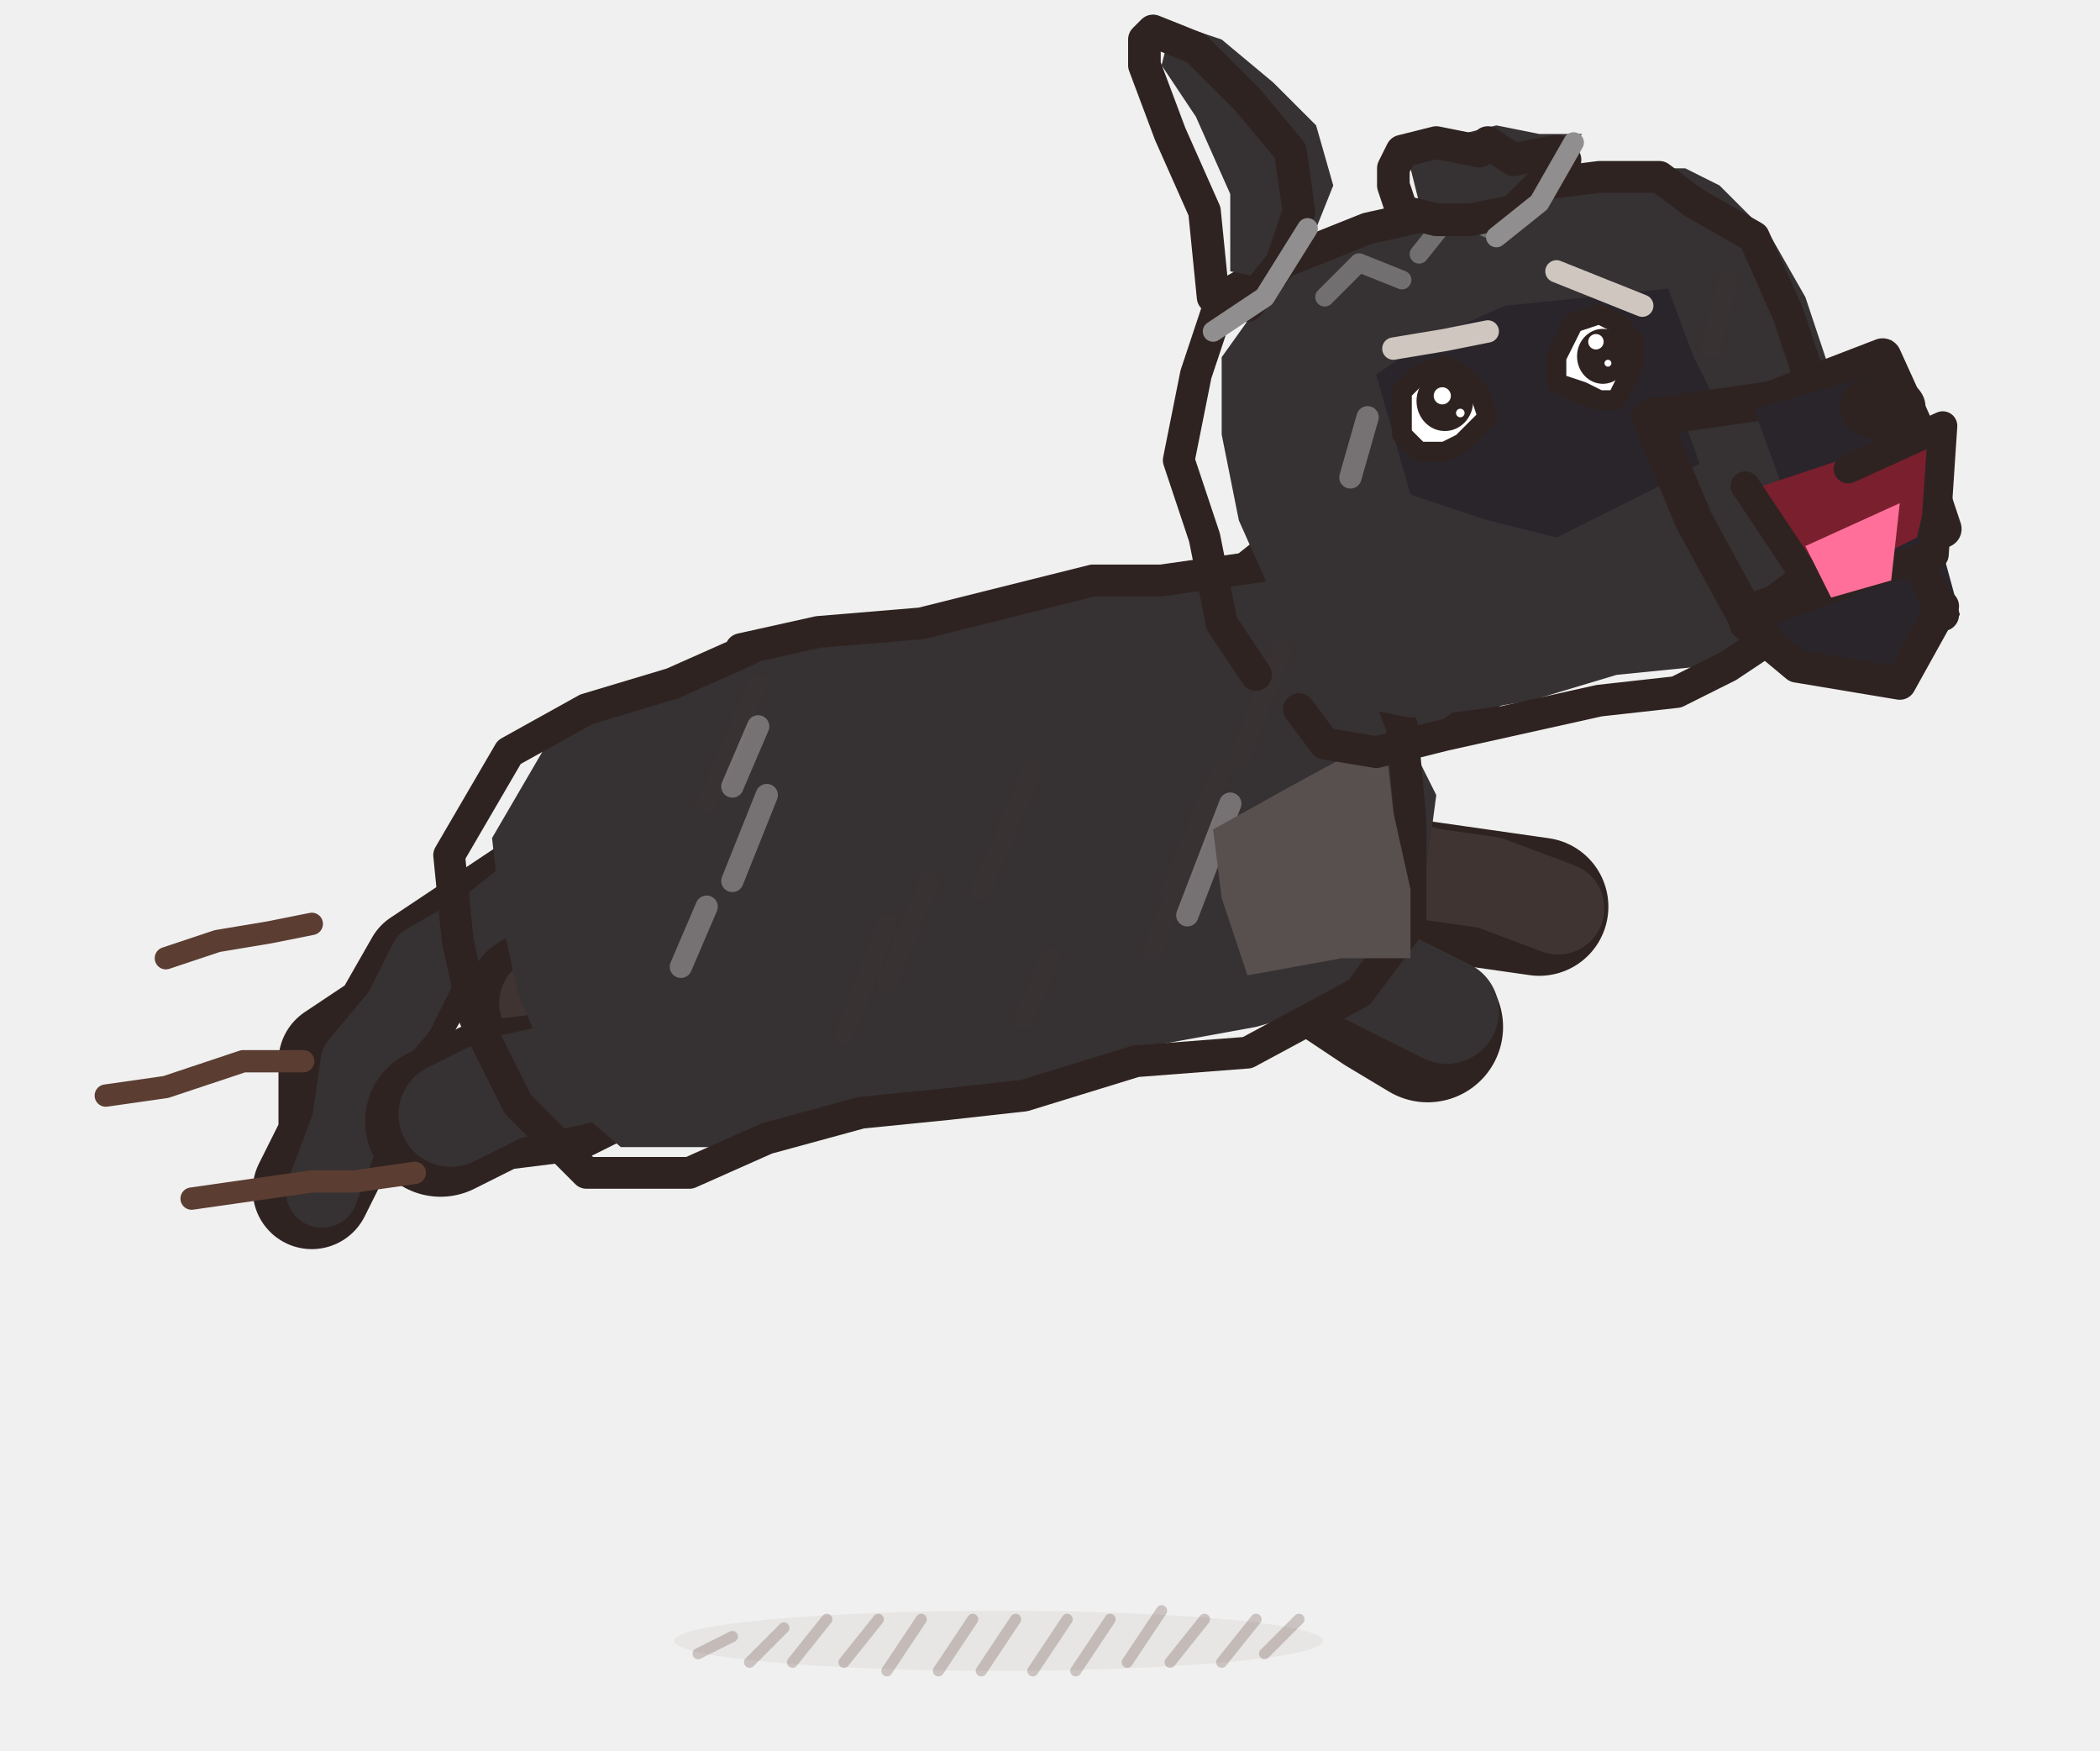
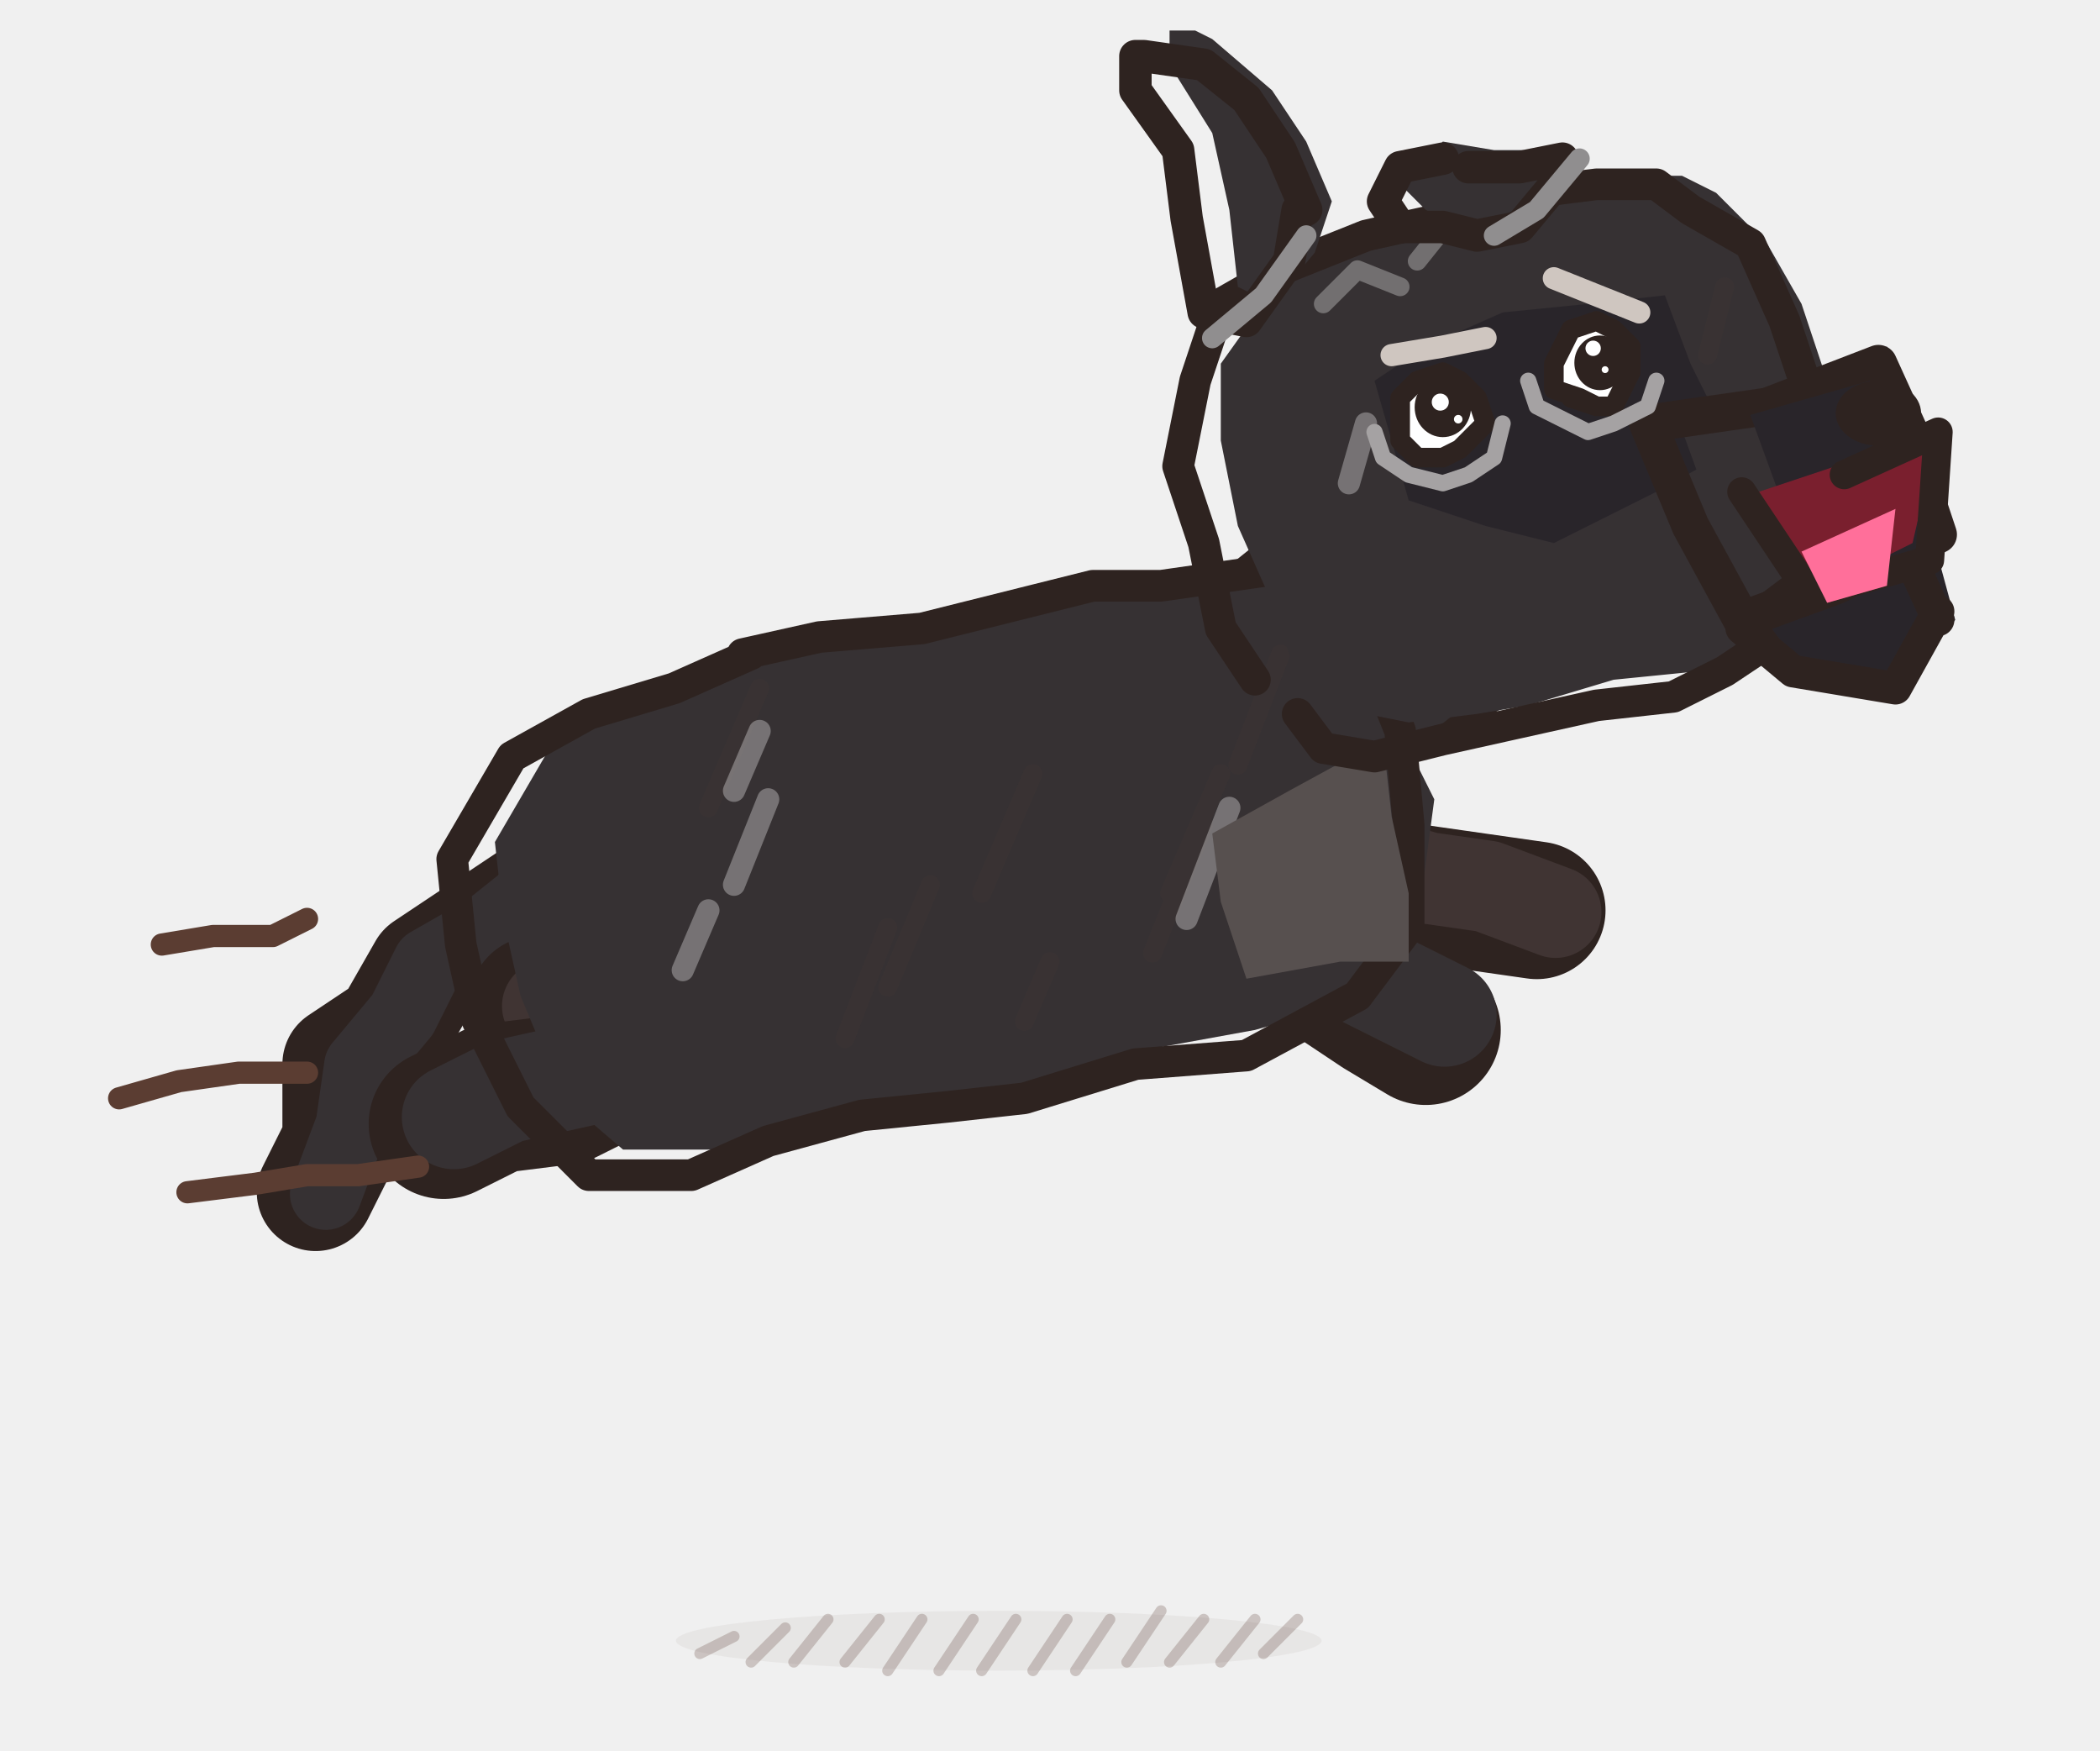
<svg xmlns="http://www.w3.org/2000/svg" width="240" height="200" class="pa-dog pa-pose-jump" viewBox="0 0 240 200" role="img" aria-label="Cannoli the Cane Corso, jump">
-   <g transform="translate(120 186) scale(0.981) translate(-120 -186)">
+   <g transform="translate(120 186) scale(0.976) translate(-120 -186)">
    <ellipse cx="114" cy="187.5" rx="37.8" ry="3.5" fill="#5B3D32" opacity="0.06" />
    <path d="M79 189l4 -2M85 190l4 -4M90 190l4 -5M96 190l4 -5M101 191l4 -6M107 191l4 -6M112 191l4 -6M118 191l4 -6M123 191l4 -6M129 190l4 -6M134 190l4 -5M140 190l4 -5M145 189l4 -4" stroke="#5B3D32" stroke-width="1.3" stroke-linecap="round" opacity="0.25" fill="none" />
    <g class="pa-d-f0">
      <path d="M59 101L53 105L47 109L43 116L37 120L37 129L34 135" fill="none" stroke="#2E2320" stroke-width="13.765" stroke-linecap="round" stroke-linejoin="round" />
      <path d="M58 101L53 105L46 109L43 115L38 121L37 128L34 136" fill="none" stroke="#363133" stroke-width="8.4" stroke-linecap="round" stroke-linejoin="round" transform="translate(1.2 -0.8)" />
      <g class="pa-d-leg pa-d-leg-FH">
        <path d="M86 109L74 112L67 113L60 113" fill="none" stroke="#2E2320" stroke-width="16.101" stroke-linecap="round" stroke-linejoin="round" />
        <path d="M86 109L74 111L67 113L60 114" fill="none" stroke="#403433" stroke-width="10.736" stroke-linecap="round" stroke-linejoin="round" transform="translate(1.2 -0.8)" />
      </g>
      <g class="pa-d-leg pa-d-leg-FF">
        <path d="M147 95L156 98L163 100L170 101L177 102" fill="none" stroke="#2E2320" stroke-width="16.101" stroke-linecap="round" stroke-linejoin="round" />
        <path d="M148 95L156 97L163 99L170 100L178 103" fill="none" stroke="#403433" stroke-width="10.736" stroke-linecap="round" stroke-linejoin="round" transform="translate(1.2 -0.8)" />
      </g>
      <g class="pa-d-leg pa-d-leg-NH">
        <path d="M76 117L71 119L63 123L55 124L49 127" fill="none" stroke="#2E2320" stroke-width="17.565" stroke-linecap="round" stroke-linejoin="round" />
        <path d="M76 117L70 120L64 122L55 124L49 127" fill="none" stroke="#363133" stroke-width="12.2" stroke-linecap="round" stroke-linejoin="round" transform="translate(1.2 -0.8)" />
      </g>
      <g class="pa-d-leg pa-d-leg-NF">
        <path d="M139 103L146 106L153 109L159 113L164 116" fill="none" stroke="#2E2320" stroke-width="17.565" stroke-linecap="round" stroke-linejoin="round" />
        <path d="M140 104L146 107L153 109L159 112L165 115" fill="none" stroke="#363133" stroke-width="12.2" stroke-linecap="round" stroke-linejoin="round" transform="translate(1.2 -0.8)" />
      </g>
      <path d="M138 82L144 78L150 74L155 70L162 67L169 63" fill="none" stroke="#2E2320" stroke-width="30.565" stroke-linecap="round" stroke-linejoin="round" />
      <path d="M138 82L143 79L149 75L157 71L162 67L168 62" fill="none" stroke="#363133" stroke-width="25.2" stroke-linecap="round" stroke-linejoin="round" transform="translate(1.2 -0.8)" />
      <path d="M158 70L161 81L165 89L163 104L158 112L144 116L133 118L121 122L110 123L100 126L92 128L82 130L70 130L63 124L58 112L56 103L55 94L62 82L71 79L79 75L88 71L98 69L108 67L119 65L128 63L135 63L149 62Z" fill="#363133" />
      <path d="M84 72L93 70L105 69L117 66L125 64L133 64L147 62L157 71L161 81L162 92L162 104L156 112L143 119L130 120L117 124L108 125L98 126L87 129L78 133L66 133L58 125L53 115L51 106L50 96L57 84L66 79L76 76L85 72" fill="none" stroke="#2E2320" stroke-width="3.7" stroke-linecap="round" stroke-linejoin="round" />
      <path d="M132 107L138 92M142 85L147 72M96 117L101 104M80 90L86 76M101 111L106 99M117 115L120 108M112 100L118 86M134 100L140 86" stroke="#3e3433" stroke-width="2.2" stroke-linecap="round" opacity=".42" />
      <path d="M83 88L86 81M83 99L87 89M77 109L80 102M136 103L141 90" stroke="#fff" stroke-width="2.6" stroke-linecap="round" opacity=".32" />
      <path d="M139 93L148 88L159 82L160 91L162 100L162 108L154 108L143 110L140 101Z" fill="#57504F" />
      <path d="M151 25L160 21L170 19L179 17L185 16L194 16L198 18L204 24L208 31L212 43L214 52L212 60L211 65L207 68L202 70L196 74L186 75L176 78L170 79L162 80L157 79L154 76L148 72L146 66L142 57L140 47L140 38L145 31Z" fill="#363133" />
      <path d="M144 75L140 69L138 59L135 50L137 40L140 31L147 27L157 23L166 21L176 18L184 17L191 17L195 20L202 24L206 33L210 45L212 53L210 62L208 67L205 70L199 74L193 77L184 78L175 80L166 82L158 84L152 83L149 79" fill="none" stroke="#2E2320" stroke-width="3.7" stroke-linecap="round" stroke-linejoin="round" />
      <path d="M176 52L181 39M166 52L169 43M175 54L180 41M197 37L199 29" stroke="#3e3433" stroke-width="2.2" stroke-linecap="round" opacity=".42" />
      <path d="M155 52L157 45M183 50L187 39" stroke="#fff" stroke-width="2.6" stroke-linecap="round" opacity=".32" />
      <path d="M158 40L164 36L173 32L183 31L192 30L195 38L200 48L191 53L179 59L171 57L162 54Z" fill="#29252a" />
      <path d="M152 31L156 27L161 29" fill="none" stroke="#726f70" stroke-width="2.2" stroke-linecap="round" stroke-linejoin="round" />
      <path d="M163 26L167 21L171 23" fill="none" stroke="#726f70" stroke-width="2.2" stroke-linecap="round" stroke-linejoin="round" />
      <path d="M223 57L226 68L219 76L209 75L203 67L213 62Z" fill="#29252a" />
      <path d="M224 67L219 76L207 74L201 69L209 63L219 57L224 68" fill="none" stroke="#2E2320" stroke-width="3.8" stroke-linecap="round" stroke-linejoin="round" />
      <path d="M193 43L206 40L218 36L223 47L225 55L213 60L203 64L197 54Z" fill="#363133" />
      <path d="M221 49L224 58L212 64L201 68L195 57L190 45L204 43L217 38L222 49" fill="none" stroke="#2E2320" stroke-width="4.4" stroke-linecap="round" stroke-linejoin="round" />
      <path d="M202 44L216 40L220 48L223 59L211 66L206 55Z" fill="#29252a" />
      <path d="M171 44L170 47L168 49L166 49L163 49L161 47L161 44L161 42L163 40L166 39L168 40L170 42Z" fill="#FFFFFF" />
      <path d="M163 40L166 39L168 40L170 42L171 45L170 46L168 48L166 49L163 49L161 47L161 44L161 42L163 40L166 39" fill="none" stroke="#2E2320" stroke-width="2.3" stroke-linecap="round" stroke-linejoin="round" />
      <ellipse cx="166" cy="43.1" rx="3.3" ry="3.5" fill="#2E2320" />
      <ellipse cx="165.7" cy="42.5" rx="1" ry="1" fill="#FFFFFF" />
      <ellipse cx="167.8" cy="44.5" rx="0.5" ry="0.5" fill="#FFFFFF" />
      <path d="M160 37L166 36L171 35" fill="none" stroke="#CFC6C0" stroke-width="2.6" stroke-linecap="round" stroke-linejoin="round" />
      <path d="M188 39L187 41L186 43L183 43L181 43L180 41L179 38L180 36L181 34L183 34L186 34L187 36Z" fill="#FFFFFF" />
      <path d="M184 43L182 42L179 41L179 38L180 36L181 34L184 33L186 34L188 36L188 39L187 41L186 43L184 43L181 42" fill="none" stroke="#2E2320" stroke-width="2.3" stroke-linecap="round" stroke-linejoin="round" />
      <ellipse cx="184.4" cy="37.9" rx="3" ry="3.2" fill="#2E2320" />
      <ellipse cx="183.6" cy="36.2" rx="0.9" ry="0.9" fill="#FFFFFF" />
      <ellipse cx="185" cy="38.7" rx="0.4" ry="0.4" fill="#FFFFFF" />
      <path d="M179 28L184 30L189 32" fill="none" stroke="#CFC6C0" stroke-width="2.6" stroke-linecap="round" stroke-linejoin="round" />
      <ellipse cx="217" cy="43.8" rx="5" ry="3.8" fill="#2E2320" />
      <path d="M200 54L212 50L224 46L221 59L209 65Z" fill="#7A1F2E" />
      <path d="M213 51L224 46L223 61L209 65L201 53" fill="none" stroke="#2E2320" stroke-width="3.4" stroke-linecap="round" stroke-linejoin="round" />
      <path d="M208 60L219 55L218 64L211 66Z" fill="#FF6F9A" />
-       <path d="M146 29L151 23L153 18L151 11L146 6L140 1L137 0L134 0L133 4L137 10L141 19L141 28Z" fill="#363133" />
-       <path d="M143 32L147 27L149 21L148 14L143 8L137 2L132 0L131 1L131 4L134 12L138 21L139 31" fill="none" stroke="#2E2320" stroke-width="3.8" stroke-linecap="round" stroke-linejoin="round" />
-       <path d="M139 35L145 31L150 23" fill="none" stroke="#908e8f" stroke-width="2.4" stroke-linecap="round" stroke-linejoin="round" />
-       <path d="M181 13L177 19L171 22L167 21L163 20L162 16L161 14L163 14L168 12L172 11L177 12L182 12Z" fill="#363133" />
-       <path d="M171 13L174 15L179 14L180 15L174 21L169 22L165 22L161 21L160 18L160 16L161 14L165 13L170 14" fill="none" stroke="#2E2320" stroke-width="3.8" stroke-linecap="round" stroke-linejoin="round" />
-       <path d="M181 13L177 20L172 24" fill="none" stroke="#908e8f" stroke-width="2.4" stroke-linecap="round" stroke-linejoin="round" />
-       <path d="M34 104L29 105L23 106L17 108" fill="none" stroke="#5B3D32" stroke-width="2.6" stroke-linecap="round" stroke-linejoin="round" />
-       <path d="M33 120L26 120L17 123L10 124" fill="none" stroke="#5B3D32" stroke-width="2.6" stroke-linecap="round" stroke-linejoin="round" />
-       <path d="M46 133L39 134L34 134L27 135L20 136" fill="none" stroke="#5B3D32" stroke-width="2.6" stroke-linecap="round" stroke-linejoin="round" />
+       <path d="M173 45L172 49L169 51L166 52L162 51L159 49L158 46" fill="none" stroke="#a5a2a3" stroke-width="1.9" stroke-linecap="round" stroke-linejoin="round" />
+       <path d="M191 40L190 43L186 45L183 46L181 45L177 43L176 40" fill="none" stroke="#a5a2a3" stroke-width="1.9" stroke-linecap="round" stroke-linejoin="round" />
+       <path d="M146 31L151 25L153 19L150 12L146 6L139 0L137 -1L134 -1L134 3L139 11L141 20L142 29Z" fill="#363133" />
+       <path d="M150 20L147 13L143 7L138 3L131 2L130 2L130 6L135 13L136 21L138 32L143 33L148 26L149 20" fill="none" stroke="#2E2320" stroke-width="3.8" stroke-linecap="round" stroke-linejoin="round" />
+       <path d="M139 35L145 30L150 23" fill="none" stroke="#908e8f" stroke-width="2.4" stroke-linecap="round" stroke-linejoin="round" />
+       <path d="M180 16L176 19L171 22L166 21L164 20L161 17L162 15L164 14L166 12L172 13L176 13L180 13Z" fill="#363133" />
+       <path d="M169 15L175 15L180 14L180 16L175 22L170 23L166 22L161 22L159 19L160 17L161 15L166 14" fill="none" stroke="#2E2320" stroke-width="3.8" stroke-linecap="round" stroke-linejoin="round" />
+       <path d="M182 14L177 20L172 23" fill="none" stroke="#908e8f" stroke-width="2.4" stroke-linecap="round" stroke-linejoin="round" />
+       <path d="M33 103L29 105L22 105L16 106" fill="none" stroke="#5B3D32" stroke-width="2.6" stroke-linecap="round" stroke-linejoin="round" />
+       <path d="M33 121L25 121L18 122L11 124" fill="none" stroke="#5B3D32" stroke-width="2.6" stroke-linecap="round" stroke-linejoin="round" />
+       <path d="M46 132L39 133L33 133L27 134L19 135" fill="none" stroke="#5B3D32" stroke-width="2.6" stroke-linecap="round" stroke-linejoin="round" />
    </g>
  </g>
</svg>
